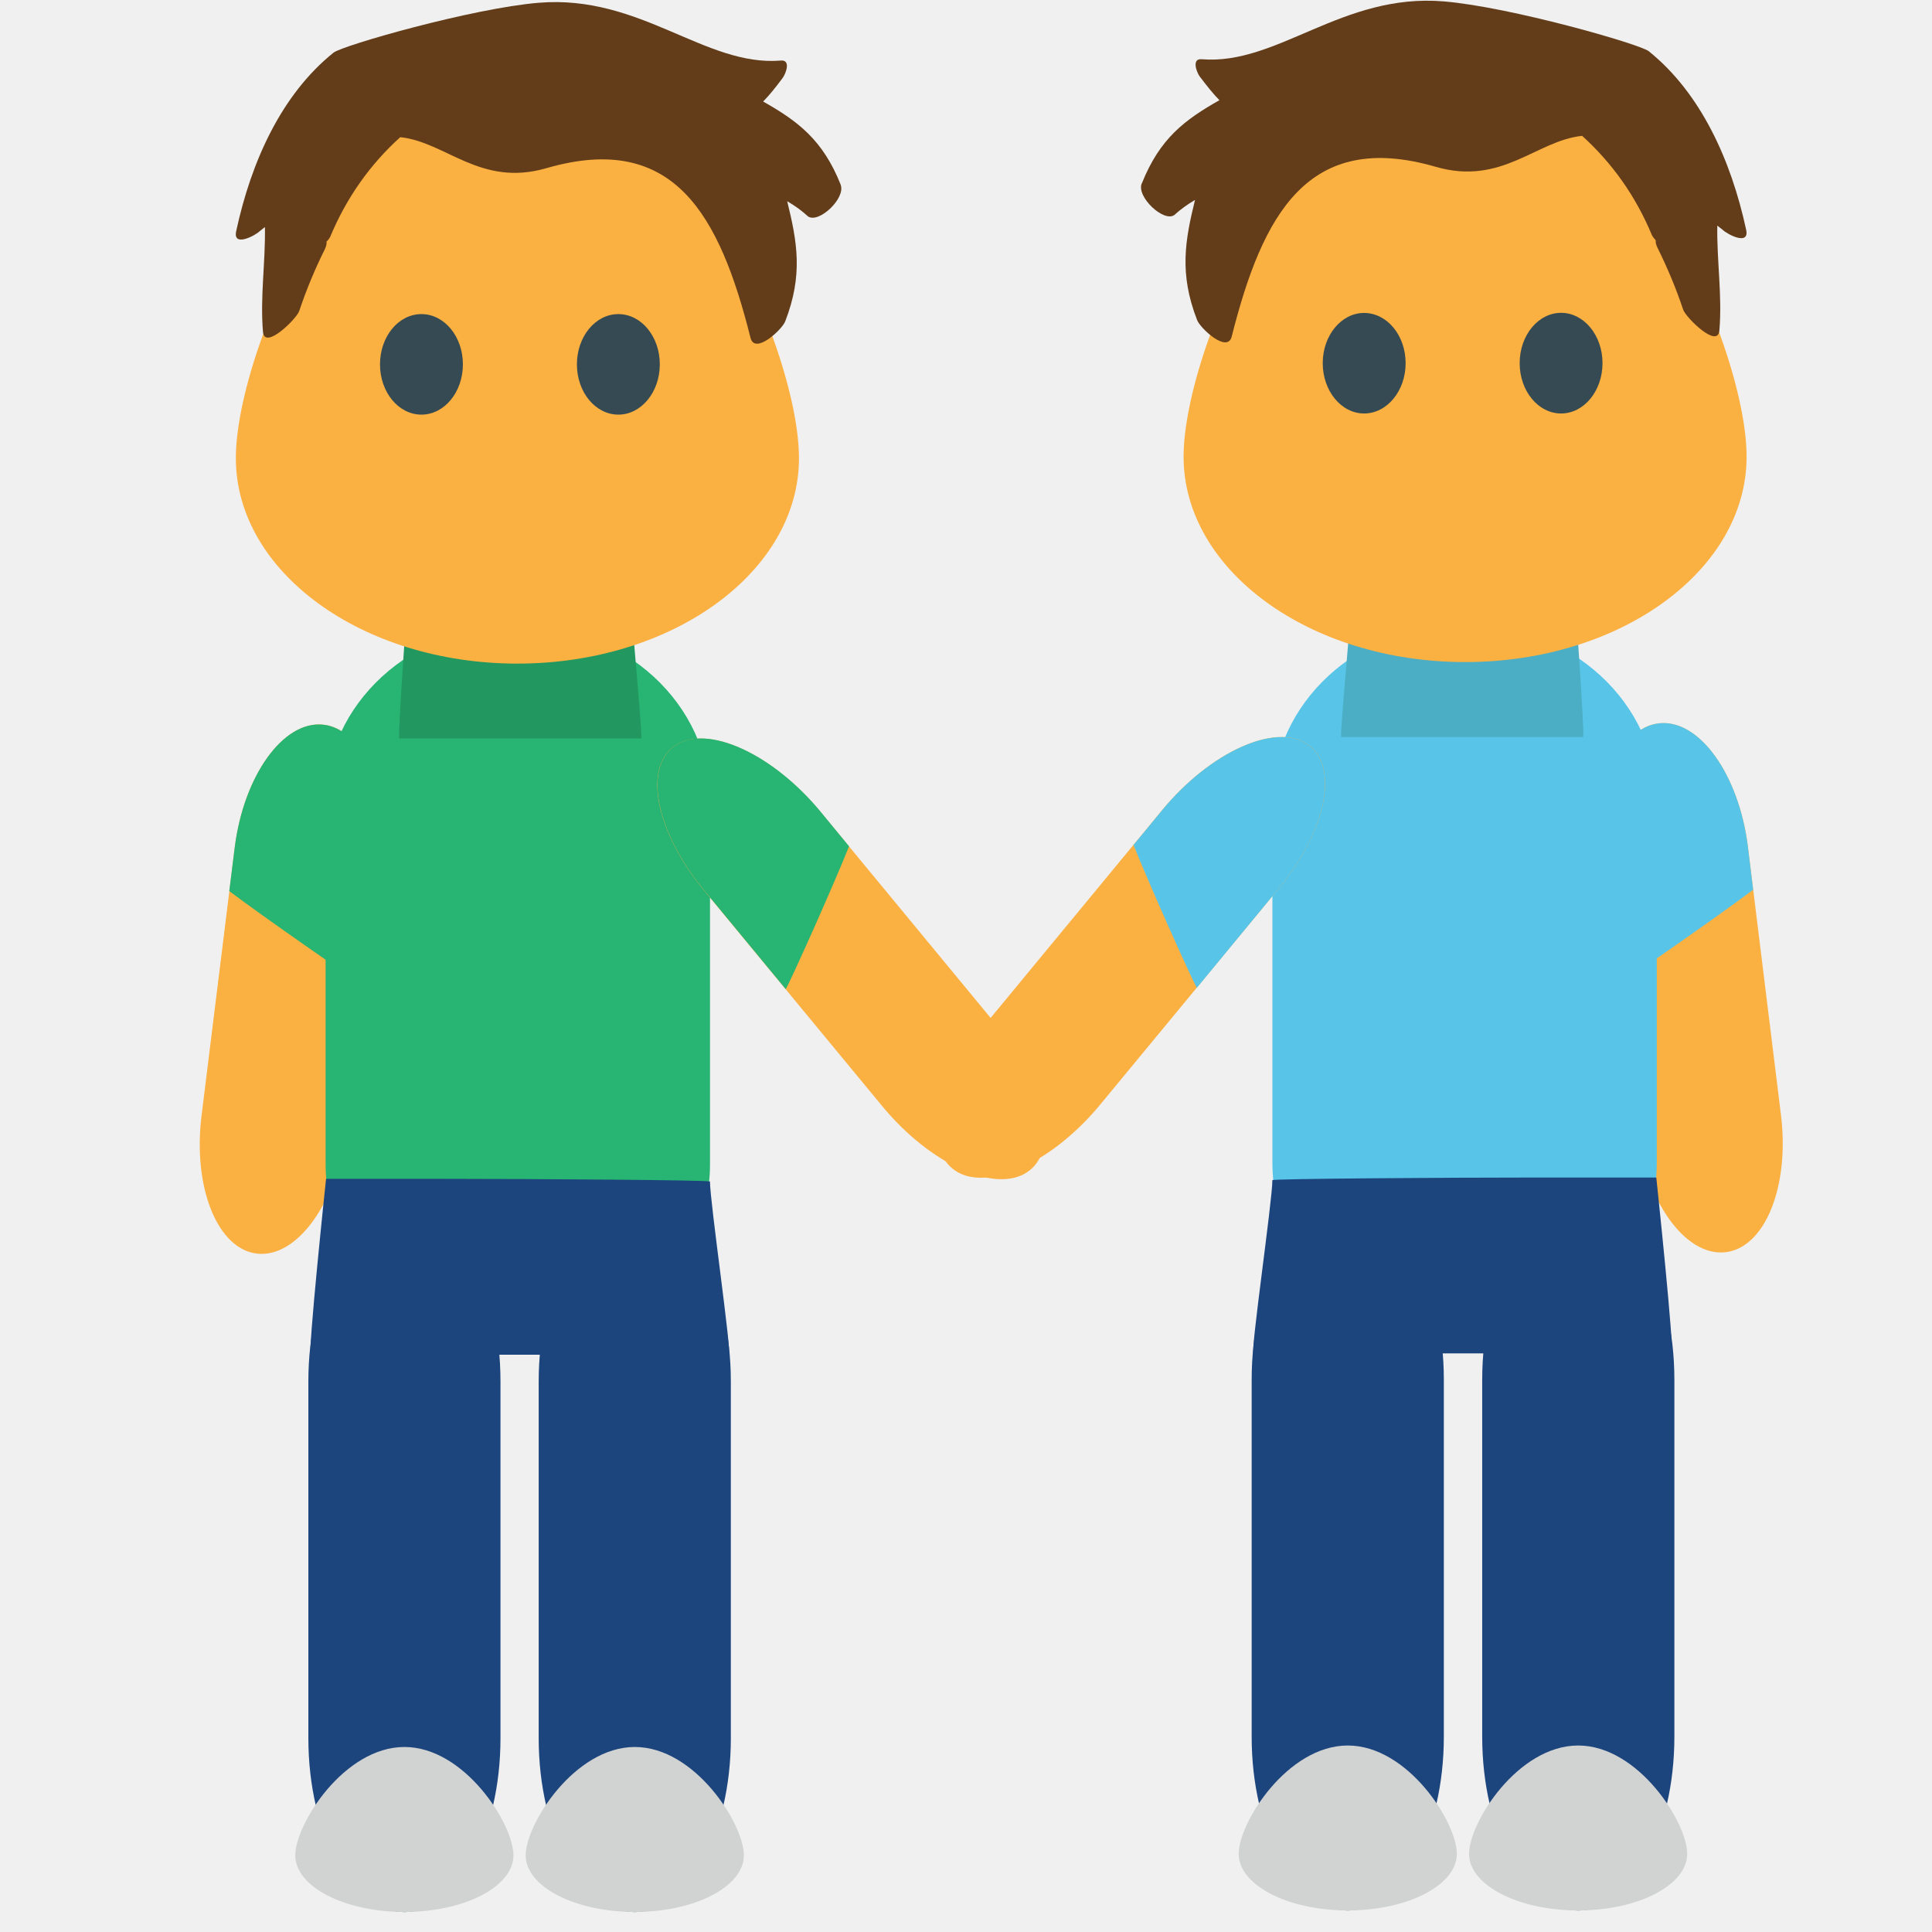
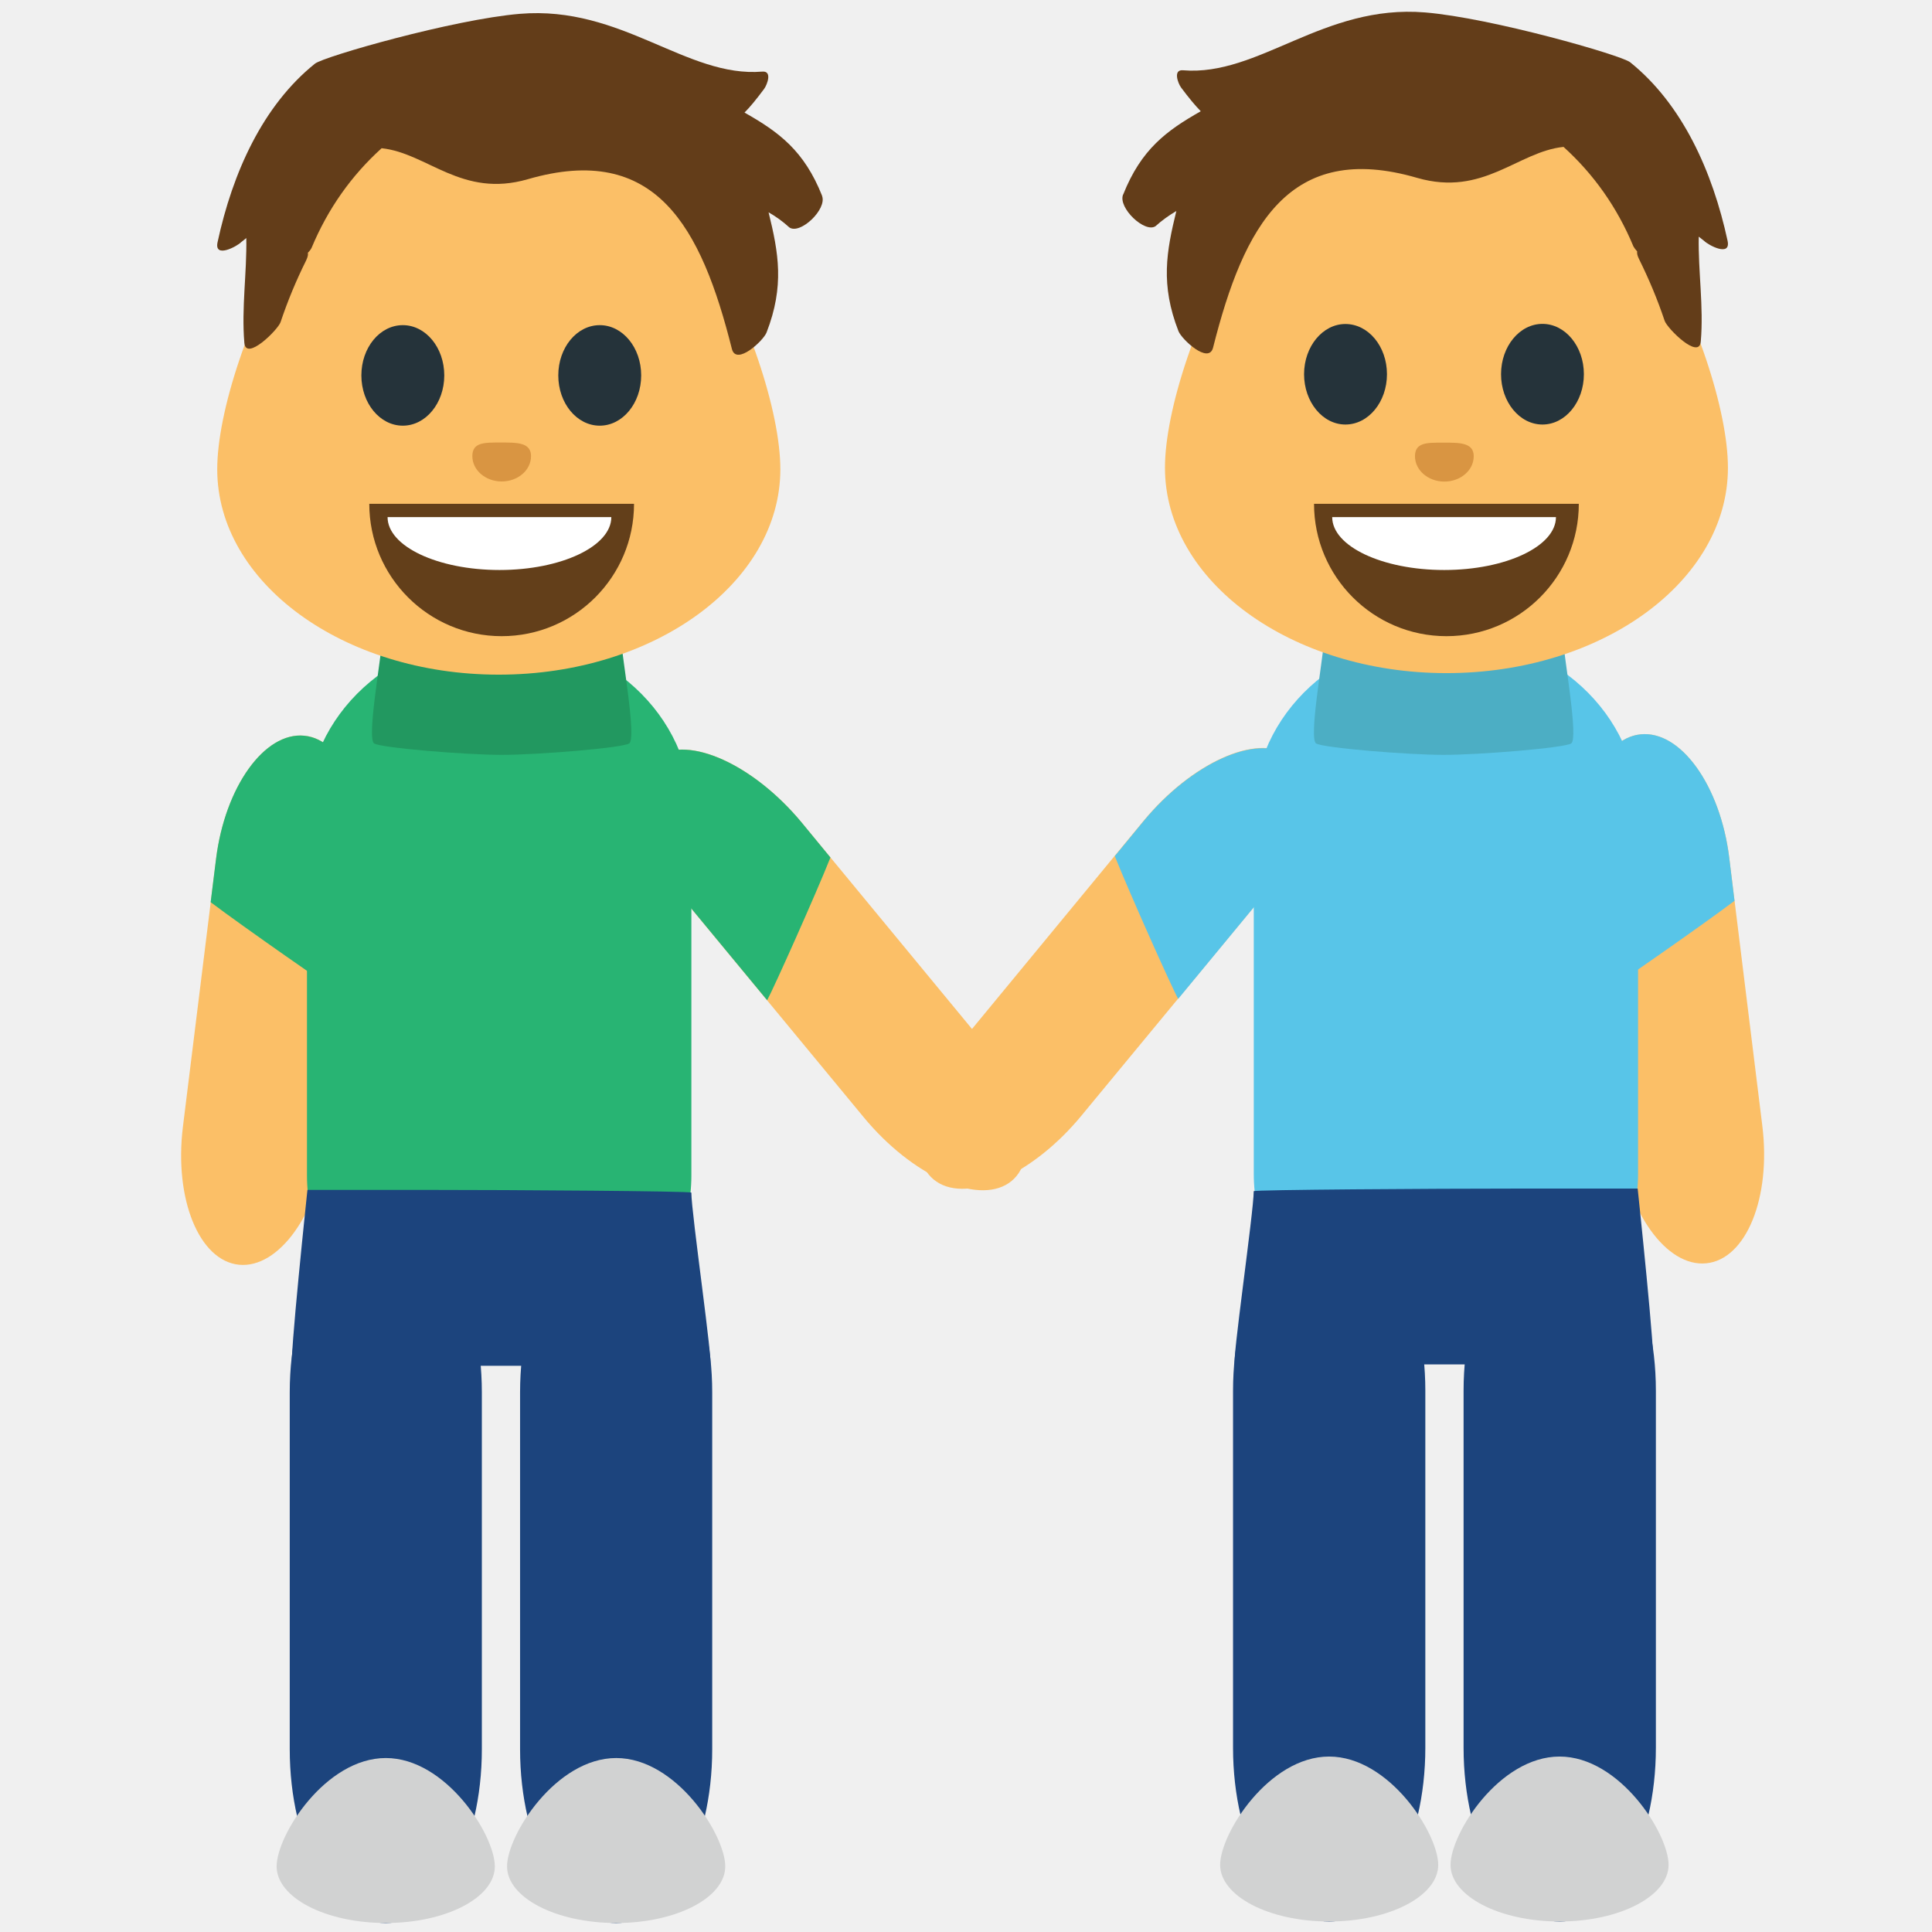
<svg xmlns="http://www.w3.org/2000/svg" viewBox="0 0 64 64" enable-background="new 0 0 64 64">
-   <path fill="#fbb042" d="m6.676 36.963c-.294 2.39.538 4.432 1.856 4.567 1.319.131 2.63-1.694 2.924-4.084l1.102-8.878c.293-2.386-.538-4.432-1.856-4.563-1.318-.135-2.631 1.694-2.927 4.083l-1.099 8.875" />
-   <g fill="#28b473">
-     <path d="m12.05 32.644c-.398-.236-3.379-2.313-4.455-3.125l.178-1.431c.296-2.39 1.609-4.219 2.927-4.083 1.319.131 2.15 2.177 1.856 4.563l-.506 4.076" />
-     <path d="m23.52 38.575c0 3.233-2.85 5.851-6.365 5.851-3.515 0-6.369-2.617-6.369-5.851v-12.02c0-3.233 2.854-5.851 6.369-5.851 3.515 0 6.365 2.618 6.365 5.851v12.02" />
+   <g transform="matrix(1 0 0 1-.617.366)">
+     <path d="m32.592 33.991c-1.587 1.928-2.02 4.069-.951 4.786 1.063.721 3.214-.258 4.802-2.188l5.914-7.158c1.588-1.924 2.02-4.068.951-4.785-1.063-.717-3.222.259-4.811 2.183l-5.905 7.162" fill="#fbbf67" />
+     <path d="m39.646 32.723c-.217-.386-1.625-3.538-2.1-4.729l.951-1.156c1.589-1.924 3.743-2.9 4.811-2.183 1.063.717.637 2.861-.951 4.785l-2.711 3.283" fill="#58c5e8" />
+     <path d="m33.08 34.04c1.59 1.929 2.02 4.071.951 4.787-1.067.719-3.217-.261-4.807-2.188l-5.912-7.157c-1.585-1.922-2.02-4.066-.952-4.783 1.063-.719 3.217.259 4.811 2.181l5.909 7.16" fill="#fbbf67" />
+     <path d="m26.03 32.768c.213-.387 1.624-3.539 2.096-4.729l-.951-1.156c-1.593-1.922-3.747-2.9-4.811-2.181-1.063.717-.634 2.861.952 4.783l2.714 3.283" fill="#28b473" />
+     <path d="m6.676 36.963c-.294 2.391.538 4.432 1.856 4.567 1.319.131 2.63-1.694 2.924-4.085l1.102-8.877c.293-2.386-.538-4.432-1.856-4.563-1.318-.135-2.631 1.694-2.927 4.083l-1.099 8.875" fill="#fbbf67" />
+     <g fill="#28b473">
+       <path d="m12.05 32.645c-.398-.233-3.379-2.313-4.455-3.125l.178-1.431c.296-2.39 1.609-4.219 2.927-4.083 1.319.131 2.15 2.177 1.856 4.563l-.506 4.076" />
+       <path d="m23.52 38.575c0 3.233-2.85 5.851-6.365 5.851-3.515 0-6.369-2.617-6.369-5.851v-12.02c0-3.233 2.854-5.851 6.369-5.851 3.515 0 6.365 2.618 6.365 5.851v12.02" />
+     </g>
+     <g fill="#1c447d">
+       <path d="m16.579 57.58c0 3.181-1.423 5.759-3.183 5.759-1.759 0-3.181-2.578-3.181-5.759v-11.822c0-3.179 1.421-5.757 3.181-5.757 1.759 0 3.183 2.578 3.183 5.757v11.822" />
+       <path d="m24.21 57.58c0 3.181-1.423 5.759-3.183 5.759-1.755 0-3.182-2.578-3.182-5.759v-11.822c0-3.179 1.427-5.757 3.182-5.757 1.76 0 3.183 2.578 3.183 5.757v11.822" />
+     </g>
+     <g fill="#d1d2d2">
+       <path d="m9.781 61.46c0 1.034 1.617 1.876 3.616 1.876 1.996 0 3.612-.842 3.612-1.876 0-1.034-1.616-3.589-3.612-3.589-2 0-3.616 2.555-3.616 3.589" />
+       <path d="m17.414 61.46c0 1.034 1.617 1.876 3.616 1.876 1.996 0 3.612-.842 3.612-1.876 0-1.034-1.616-3.589-3.612-3.589-1.999 0-3.616 2.555-3.616 3.589" />
+     </g>
+     <path d="m10.299 44.877c2.85 0 5.564 0 8.412 0 1.808 0 3.622 0 5.431 0 .116 0-.623-5.05-.623-5.736 0-.051-5.909-.09-8.754-.09-1.81 0-3.964 0-3.964 0 0 0-.618 5.826-.502 5.826" fill="#1c447d" />
+     <path d="m58.995 36.919c.298 2.388-.533 4.431-1.853 4.563-1.318.135-2.627-1.69-2.927-4.08l-1.104-8.879c-.295-2.386.533-4.432 1.854-4.563 1.322-.135 2.638 1.694 2.935 4.083l1.095 8.876" fill="#fbbf67" />
+     <g fill="#58c5e8">
+       <path d="m53.62 32.6c.401-.239 3.38-2.313 4.455-3.125l-.175-1.432c-.297-2.39-1.608-4.219-2.935-4.083-1.315.131-2.146 2.177-1.854 4.563l.509 4.077" />
+       <path d="m42.15 38.529c0 3.229 2.851 5.851 6.365 5.851 3.52 0 6.365-2.618 6.365-5.851v-12.01c0-3.233-2.85-5.851-6.365-5.851-3.519 0-6.365 2.618-6.365 5.851v12.01" />
+     </g>
+     <g fill="#1c447d">
+       <path d="m49.1 57.53c0 3.179 1.424 5.758 3.184 5.758 1.763 0 3.186-2.579 3.186-5.758v-11.825c0-3.179-1.423-5.754-3.186-5.754-1.76 0-3.184 2.575-3.184 5.754v11.825" />
+       <path d="m41.463 57.53c0 3.179 1.428 5.758 3.184 5.758 1.758 0 3.186-2.579 3.186-5.758v-11.825c0-3.179-1.428-5.754-3.186-5.754-1.756 0-3.184 2.575-3.184 5.754v11.825" />
+     </g>
+     <g fill="#d1d2d2">
+       <path d="m55.891 61.41c0 1.032-1.617 1.876-3.611 1.876-2 0-3.612-.844-3.612-1.876 0-1.036 1.612-3.588 3.612-3.588 1.993 0 3.611 2.552 3.611 3.588" />
+       <path d="m48.26 61.41c0 1.032-1.617 1.876-3.615 1.876-1.996 0-3.609-.844-3.609-1.876 0-1.036 1.613-3.588 3.609-3.588 1.998 0 3.615 2.552 3.615 3.588" />
+     </g>
+     <path d="m55.37 44.832c-2.851 0-5.56 0-8.41 0-1.812 0-3.62 0-5.435 0-.115 0 .623-5.05.623-5.738 0-.049 5.908-.087 8.759-.087 1.812 0 3.96 0 3.96 0 0 0 .619 5.825.503 5.825" fill="#1c447d" />
  </g>
-   <g fill="#1c447d">
-     <path d="m16.579 57.58c0 3.181-1.423 5.759-3.183 5.759-1.759 0-3.181-2.578-3.181-5.759v-11.822c0-3.179 1.421-5.757 3.181-5.757 1.759 0 3.183 2.578 3.183 5.757v11.822" />
-     <path d="m24.21 57.58c0 3.181-1.423 5.759-3.183 5.759-1.755 0-3.182-2.578-3.182-5.759v-11.822c0-3.179 1.427-5.757 3.182-5.757 1.76 0 3.183 2.578 3.183 5.757v11.822" />
+   <path d="m20.556 21.07h-3.882-.112-3.882c-.077.867-.529 3.392-.287 3.557.22.148 3.038.379 4.225.379 1.187 0 4.01-.23 4.225-.379.243-.165-.21-2.69-.287-3.557" fill="#229860" />
+   <path d="m51.76 21.07h-3.883-.111-3.883c-.077.867-.529 3.392-.287 3.557.221.148 3.039.379 4.227.379 1.187 0 4-.23 4.226-.379.24-.165-.212-2.69-.289-3.557" fill="#4caec4" />
+   <g transform="matrix(1 0 0 1-.617.366)">
+     <path d="m7.813 15.179c0 3.757 4.173 6.804 9.327 6.804 5.151 0 9.327-3.047 9.327-6.804 0-3.753-4.176-13.02-9.327-13.02-5.155 0-9.327 9.265-9.327 13.02" fill="#fbbf67" />
  </g>
-   <path fill="#fbb042" d="m33.08 34.04c1.59 1.929 2.02 4.071.951 4.787-1.067.719-3.217-.26-4.807-2.186l-5.912-7.157c-1.585-1.922-2.02-4.066-.952-4.783 1.063-.719 3.217.259 4.811 2.181l5.909 7.158" />
-   <path fill="#28b473" d="m26.03 32.768c.213-.387 1.624-3.539 2.096-4.733l-.951-1.156c-1.593-1.922-3.747-2.9-4.811-2.181-1.063.717-.634 2.861.952 4.783l2.714 3.287" />
-   <g fill="#d1d2d2">
-     <path d="m9.781 61.46c0 1.034 1.617 1.876 3.616 1.876 1.996 0 3.612-.842 3.612-1.876s-1.616-3.589-3.612-3.589c-2 0-3.616 2.555-3.616 3.589" />
-     <path d="m17.414 61.46c0 1.034 1.617 1.876 3.616 1.876 1.996 0 3.612-.842 3.612-1.876s-1.616-3.589-3.612-3.589c-1.999 0-3.616 2.555-3.616 3.589" />
+   <g transform="matrix(1 0 0 1-.617.366)">
+     <path d="m27.851 6.122c-.595-1.496-1.427-2.111-2.571-2.759.189-.189.387-.433.649-.783.108-.151.274-.601-.058-.574-2.517.209-4.648-2.196-8.03-1.914-2.197.182-6.504 1.416-6.791 1.651-1.729 1.388-2.73 3.613-3.225 5.911-.123.553.638.145.777.005.055-.046.124-.095.174-.139.021 1.156-.162 2.305-.065 3.469.05.626 1.11-.427 1.199-.681.244-.727.518-1.382.851-2.053.054-.118.066-.189.054-.248.06-.058.101-.116.124-.164.545-1.305 1.325-2.399 2.32-3.299 1.52.161 2.653 1.661 4.841 1.027 4.24-1.229 5.746 1.574 6.763 5.626.147.561 1.048-.282 1.148-.551.596-1.539.398-2.631.066-3.979.24.137.474.304.688.501.358.248 1.257-.603 1.083-1.046" fill="#633d19" />
+     <g fill="#25333a">
+       <path d="m15.334 12.07c0 .92-.615 1.665-1.373 1.665-.762 0-1.373-.745-1.373-1.665 0-.922.611-1.665 1.373-1.665.758 0 1.373.742 1.373 1.665" />
+       <path d="m21.857 12.07c0 .92-.615 1.665-1.373 1.665-.76 0-1.373-.745-1.373-1.665 0-.922.613-1.665 1.373-1.665.759 0 1.373.742 1.373 1.665" />
+     </g>
+     <path d="m21.62 16.323c0 2.42-1.961 4.385-4.385 4.385-2.42 0-4.385-1.965-4.385-4.385" fill="#633f1a" />
+     <path d="m20.868 16.764c0 .967-1.658 1.752-3.703 1.752-2.047 0-3.709-.785-3.709-1.752" fill="#fff" />
  </g>
-   <path fill="#1c447d" d="m10.299 44.877c2.85 0 5.564 0 8.412 0 1.808 0 3.622 0 5.431 0 .116 0-.623-5.05-.623-5.737 0-.05-5.909-.089-8.754-.089-1.81 0-3.964 0-3.964 0s-.618 5.826-.502 5.826" />
-   <path fill="#229860" d="m13.23 24.461c1.647 0 6.96 0 8.01 0 .065 0-.36-4.291-.36-4.873 0-.039-7.359-.073-7.359-.073s-.358 4.946-.293 4.946" />
-   <path fill="#fbb042" d="m7.813 15.179c0 3.757 4.173 6.804 9.327 6.804 5.151 0 9.327-3.047 9.327-6.804 0-3.753-4.176-13.02-9.327-13.02-5.155 0-9.327 9.265-9.327 13.02" />
-   <path fill="#633d19" d="m27.851 6.122c-.595-1.496-1.427-2.111-2.571-2.759.189-.189.387-.433.649-.783.108-.151.274-.601-.058-.574-2.517.209-4.648-2.196-8.03-1.914-2.197.182-6.504 1.416-6.791 1.651-1.729 1.388-2.73 3.613-3.225 5.911-.123.553.638.145.777.005.055-.046.124-.095.174-.139.021 1.156-.162 2.305-.065 3.469.05.626 1.11-.427 1.199-.681.244-.727.518-1.382.851-2.053.054-.118.066-.189.054-.248.06-.058.101-.116.124-.164.545-1.305 1.325-2.399 2.32-3.299 1.52.161 2.653 1.661 4.841 1.027 4.24-1.229 5.746 1.574 6.763 5.626.147.561 1.048-.282 1.148-.551.596-1.539.398-2.631.066-3.979.24.137.474.304.688.501.358.248 1.257-.603 1.083-1.046" />
-   <g fill="#354a52">
-     <path d="m15.334 12.07c0 .92-.615 1.665-1.373 1.665-.762 0-1.373-.745-1.373-1.665 0-.922.611-1.665 1.373-1.665.758 0 1.373.742 1.373 1.665" />
-     <path d="m21.857 12.07c0 .92-.615 1.665-1.373 1.665-.76 0-1.373-.745-1.373-1.665 0-.922.613-1.665 1.373-1.665.759 0 1.373.742 1.373 1.665" />
-   </g>
-   <path fill="#fbb042" d="m58.995 36.919c.298 2.388-.533 4.431-1.852 4.564-1.319.134-2.628-1.691-2.924-4.081l-1.103-8.879c-.293-2.386.534-4.432 1.853-4.563 1.322-.135 2.634 1.694 2.932 4.083l1.094 8.876" />
-   <g fill="#58c5e8">
-     <path d="m53.62 32.599c.402-.238 3.38-2.313 4.455-3.125l-.174-1.431c-.298-2.39-1.609-4.219-2.932-4.083-1.318.131-2.146 2.177-1.853 4.563l.504 4.076" />
-     <path d="m42.15 38.529c0 3.232 2.85 5.851 6.364 5.851 3.52 0 6.369-2.618 6.369-5.851v-12.01c0-3.233-2.85-5.851-6.369-5.851-3.515 0-6.364 2.618-6.364 5.851v12.01" />
-   </g>
-   <g fill="#1c447d">
-     <path d="m49.1 57.53c0 3.179 1.424 5.758 3.183 5.758 1.76 0 3.183-2.579 3.183-5.758v-11.825c0-3.179-1.423-5.754-3.183-5.754-1.759 0-3.183 2.575-3.183 5.754v11.825" />
-     <path d="m41.463 57.53c0 3.179 1.427 5.758 3.183 5.758 1.759 0 3.183-2.579 3.183-5.758v-11.825c0-3.179-1.424-5.754-3.183-5.754-1.756 0-3.183 2.575-3.183 5.754v11.825" />
-   </g>
-   <path fill="#fbb042" d="m32.592 33.991c-1.587 1.928-2.02 4.07-.951 4.787 1.063.72 3.214-.259 4.803-2.185l5.913-7.158c1.589-1.924 2.02-4.068.951-4.785-1.063-.717-3.218.259-4.807 2.183l-5.909 7.158" />
-   <path fill="#58c5e8" d="m39.646 32.723c-.217-.386-1.624-3.538-2.096-4.733l.951-1.156c1.589-1.924 3.743-2.9 4.807-2.183s.638 2.861-.951 4.785l-2.711 3.287" />
-   <g fill="#d1d2d2">
-     <path d="m55.891 61.41c0 1.033-1.617 1.876-3.612 1.876-1.999 0-3.615-.843-3.615-1.876 0-1.036 1.616-3.588 3.615-3.588 1.994 0 3.612 2.552 3.612 3.588" />
-     <path d="m48.26 61.41c0 1.033-1.616 1.876-3.615 1.876-1.996 0-3.612-.843-3.612-1.876 0-1.036 1.616-3.588 3.612-3.588 1.999 0 3.615 2.552 3.615 3.588" />
-   </g>
-   <path fill="#1c447d" d="m55.37 44.832c-2.85 0-5.559 0-8.41 0-1.811 0-3.62 0-5.434 0-.116 0 .623-5.05.623-5.738 0-.049 5.908-.087 8.758-.087 1.811 0 3.96 0 3.96 0s.619 5.825.503 5.825" />
-   <path fill="#4caec4" d="m52.44 24.415c-1.65 0-6.964 0-8.01 0-.063 0 .359-4.288.359-4.872 0-.039 7.359-.074 7.359-.074s.361 4.946.294 4.946" />
-   <path fill="#fbb042" d="m57.858 15.13c0 3.755-4.167 6.802-9.325 6.802-5.152 0-9.325-3.047-9.325-6.802s4.173-13.02 9.325-13.02c5.158 0 9.325 9.263 9.325 13.02" />
-   <path fill="#633d19" d="m37.824 6.078c.596-1.496 1.427-2.111 2.571-2.759-.189-.191-.387-.435-.653-.785-.108-.149-.271-.601.062-.572 2.518.209 4.648-2.196 8.02-1.916 2.2.182 6.504 1.416 6.794 1.651 1.725 1.388 2.729 3.615 3.225 5.912.12.553-.642.143-.777.004-.058-.044-.123-.093-.178-.139-.02 1.158.166 2.307.069 3.469-.05.628-1.109-.425-1.198-.681-.244-.727-.519-1.38-.851-2.053-.059-.116-.066-.189-.059-.246-.053-.058-.096-.118-.123-.164-.542-1.307-1.323-2.4-2.316-3.299-1.523.159-2.653 1.659-4.846 1.027-4.234-1.232-5.742 1.574-6.763 5.625-.144.561-1.044-.28-1.145-.549-.598-1.539-.4-2.633-.07-3.979-.235.137-.472.304-.688.501-.351.244-1.256-.606-1.078-1.047" />
-   <g fill="#354a52">
-     <ellipse cx="51.713" cy="12.03" rx="1.372" ry="1.667" />
-     <path d="m43.817 12.03c0 .92.615 1.667 1.369 1.667.762 0 1.377-.747 1.377-1.667 0-.92-.615-1.663-1.377-1.663-.753 0-1.369.743-1.369 1.663" />
+   <path d="m15.647 15.11c0-.46.396-.451.931-.451.538 0 1.013-.009 1.013.451 0 .465-.435.839-.972.839-.535 0-.972-.374-.972-.839" opacity=".6" fill="#c37929" />
+   <g transform="matrix(1 0 0 1-.617.366)">
+     <path d="m57.857 15.13c0 3.755-4.166 6.802-9.324 6.802-5.152 0-9.325-3.047-9.325-6.802 0-3.755 4.173-13.02 9.325-13.02 5.158 0 9.324 9.263 9.324 13.02" fill="#fbbf67" />
+     <path d="m37.824 6.078c.596-1.496 1.427-2.111 2.57-2.759-.188-.191-.39-.435-.652-.785-.108-.149-.271-.601.063-.572 2.52.209 4.647-2.196 8.02-1.916 2.199.182 6.504 1.416 6.794 1.651 1.726 1.388 2.729 3.615 3.226 5.912.119.553-.643.143-.777.004-.059-.044-.123-.093-.178-.139-.021 1.158.166 2.307.068 3.469-.05.628-1.109-.425-1.197-.681-.244-.727-.52-1.38-.852-2.053-.059-.116-.066-.189-.059-.246-.053-.058-.096-.118-.123-.164-.543-1.307-1.323-2.4-2.316-3.299-1.523.159-2.652 1.659-4.846 1.027-4.234-1.232-5.742 1.574-6.764 5.625-.146.561-1.043-.28-1.146-.549-.6-1.539-.4-2.633-.07-3.979-.232.137-.472.304-.688.501-.349.244-1.254-.606-1.076-1.047" fill="#633d19" />
+     <g fill="#25333a">
+       <ellipse cx="51.713" cy="12.03" rx="1.372" ry="1.667" />
+       <path d="m43.816 12.03c0 .92.615 1.667 1.369 1.667.762 0 1.377-.747 1.377-1.667 0-.92-.615-1.663-1.377-1.663-.751 0-1.369.743-1.369 1.663" />
+     </g>
+     <g>
+       <path d="m52.917 16.323c0 2.42-1.961 4.385-4.385 4.385-2.421 0-4.386-1.965-4.386-4.385" fill="#633f1a" />
+       <path d="m52.16 16.764c0 .967-1.658 1.752-3.703 1.752-2.047 0-3.709-.785-3.709-1.752" fill="#fff" />
+     </g>
+     <path d="m47.49 14.748c0-.46.396-.451.932-.451.538 0 1.014-.009 1.014.451 0 .465-.436.839-.973.839-.534 0-.973-.374-.973-.839" opacity=".6" fill="#c37929" />
  </g>
</svg>
